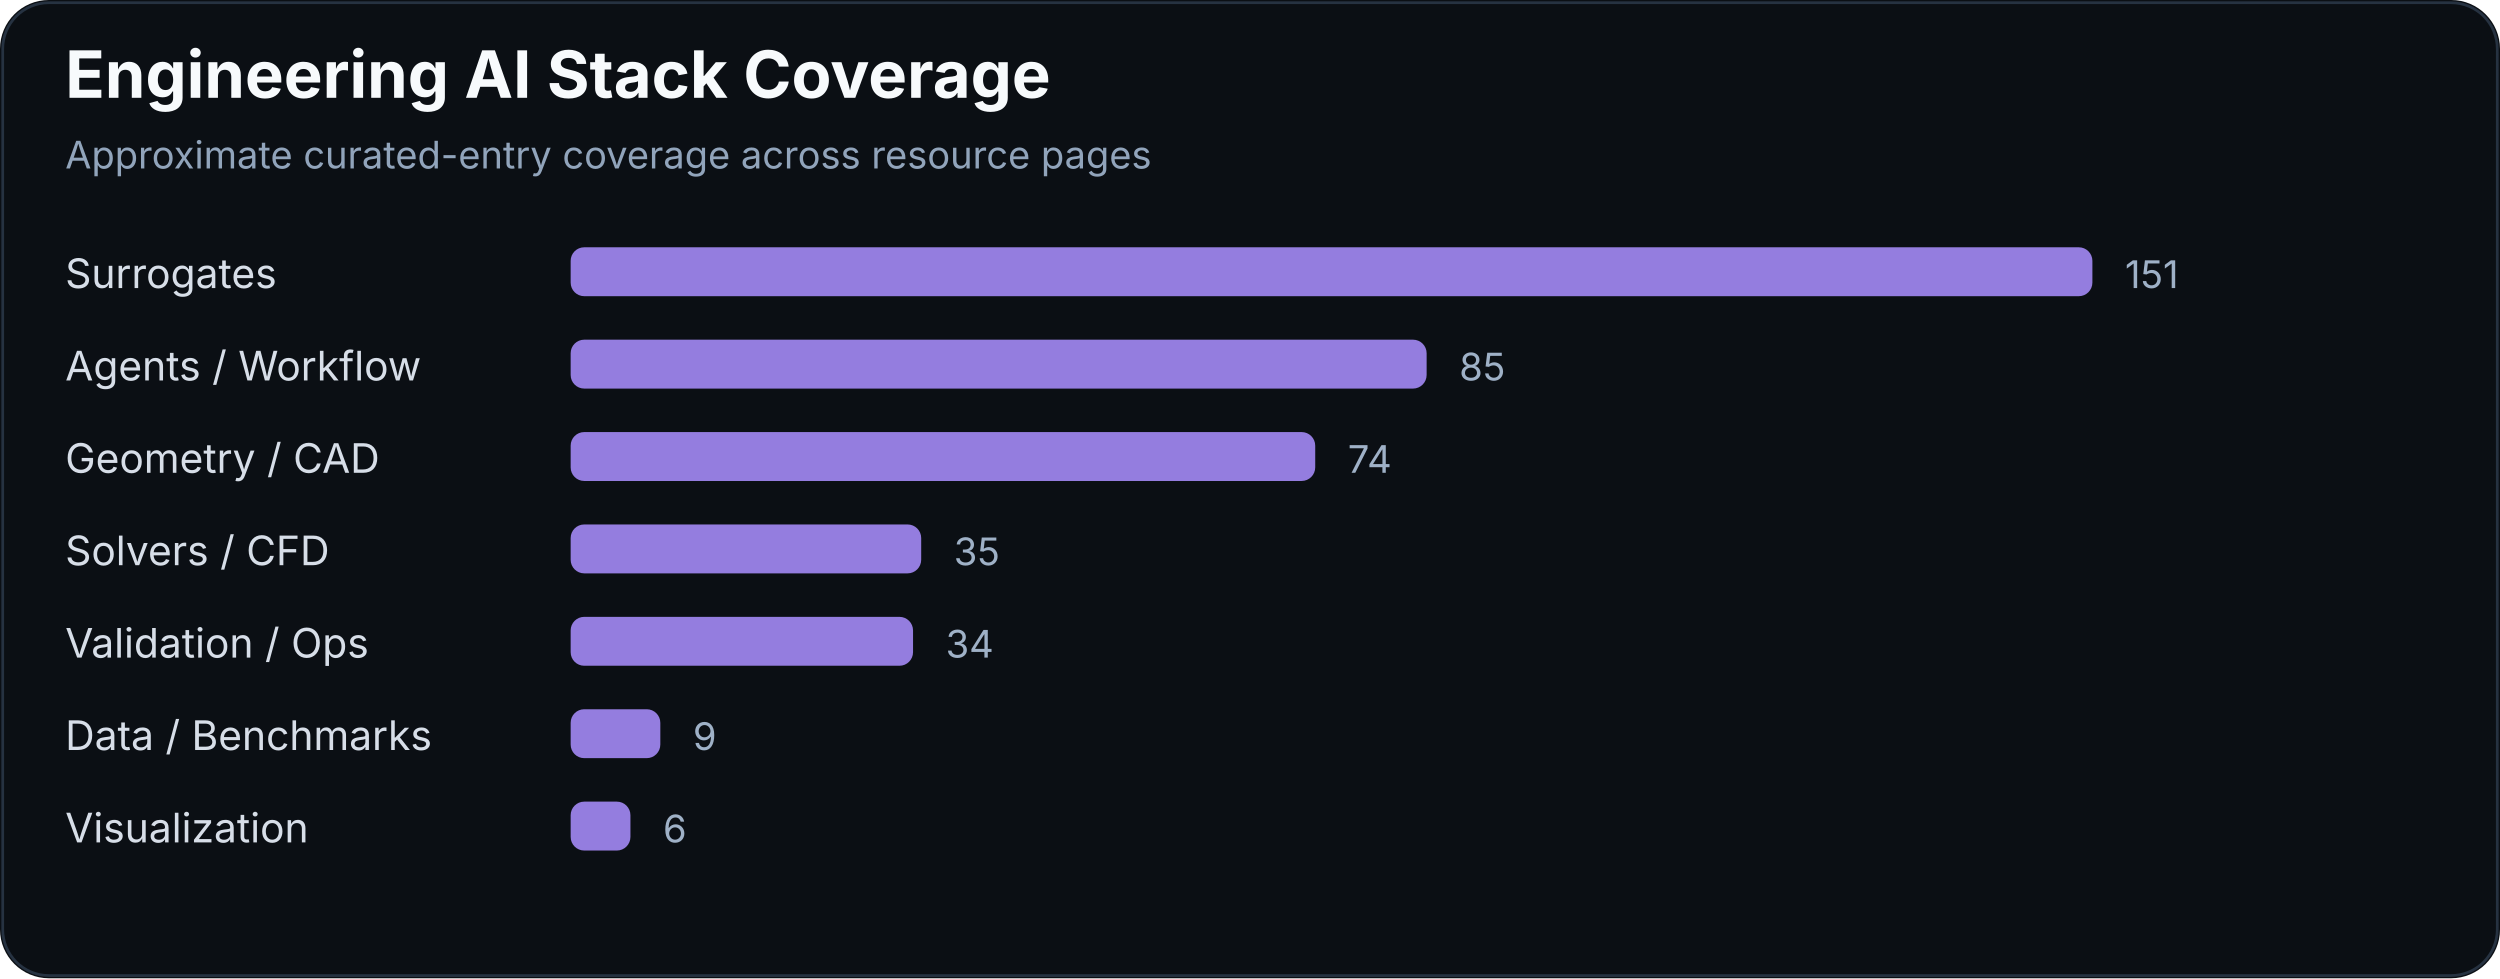
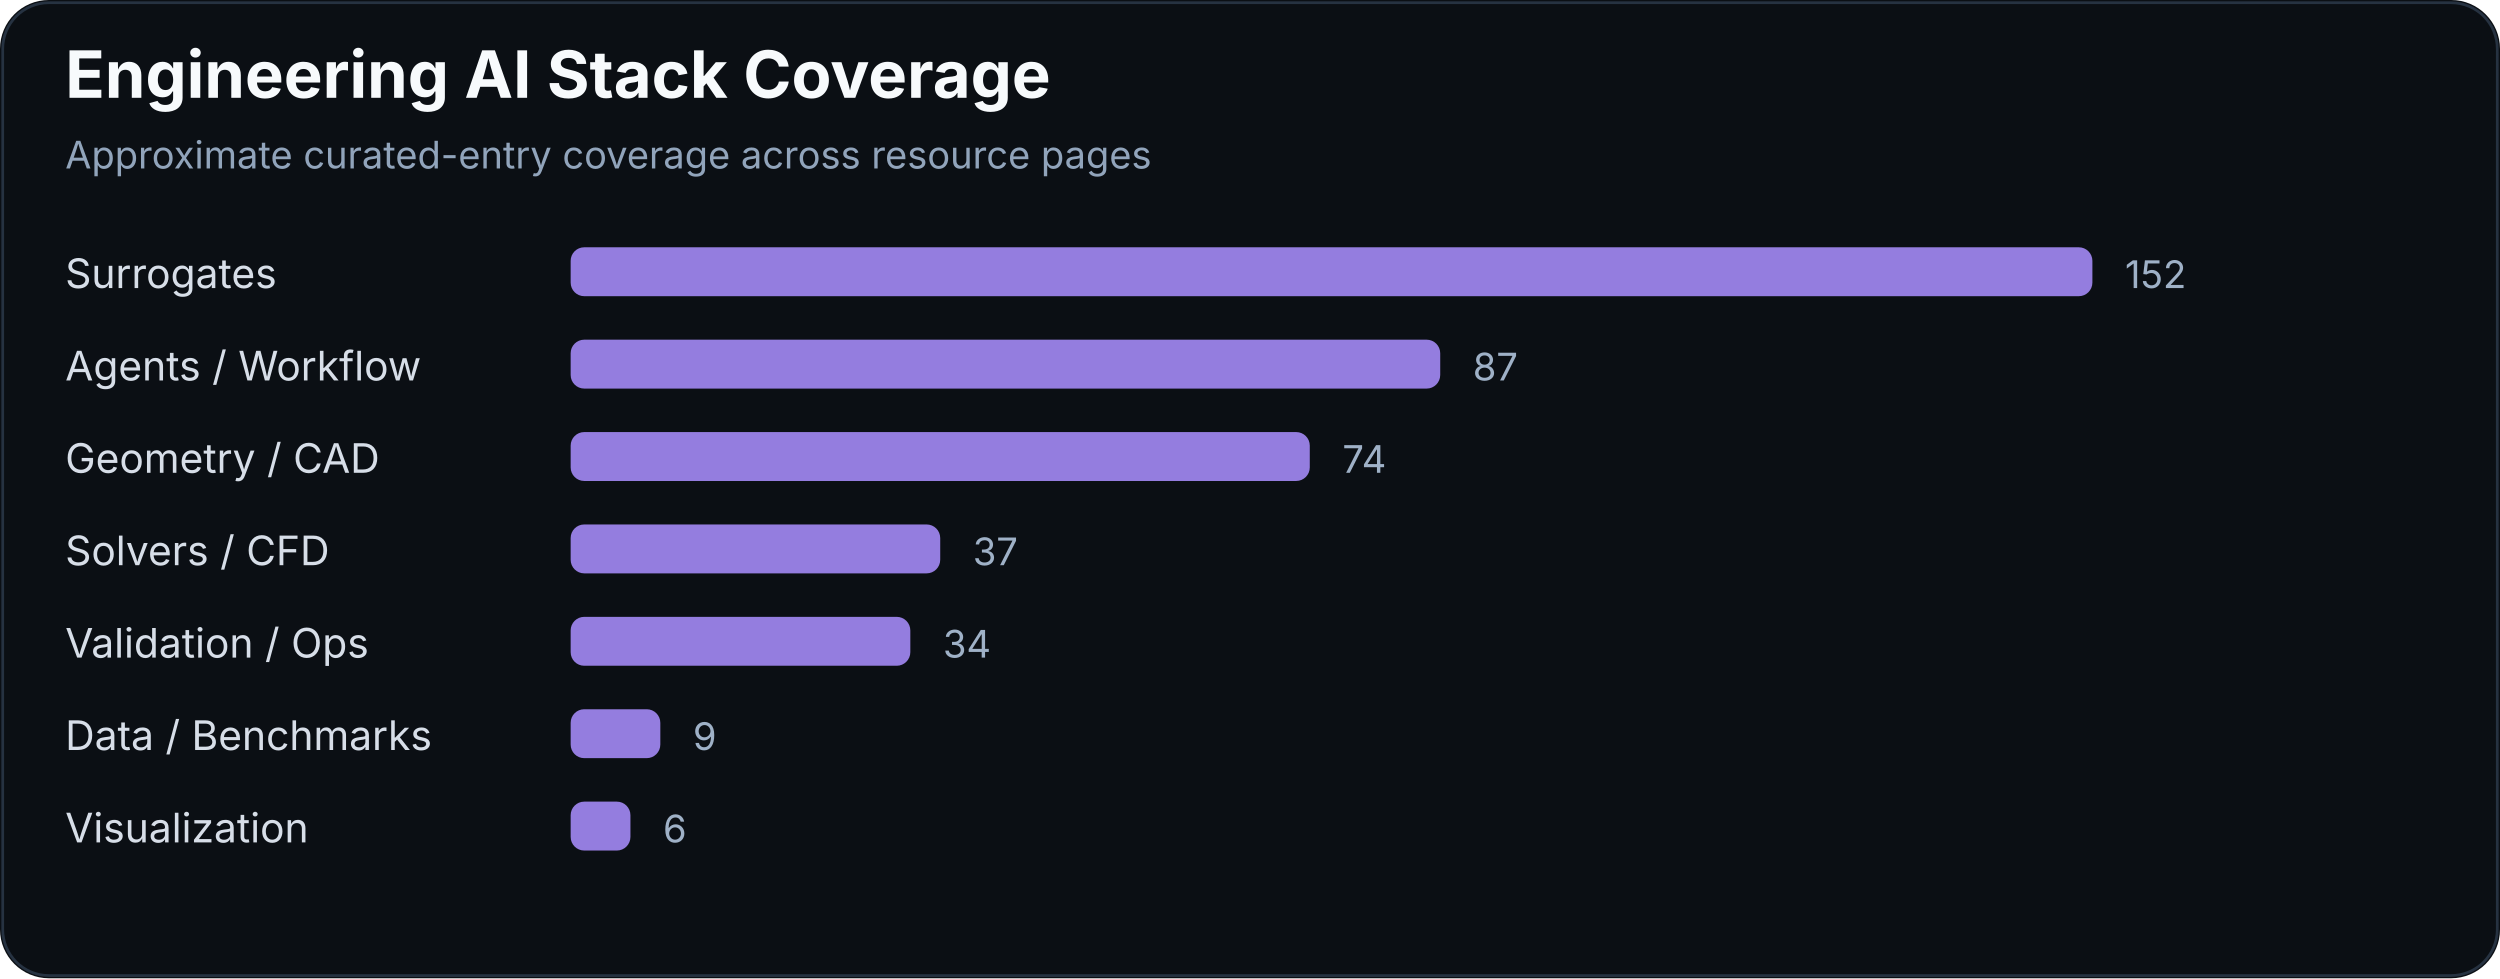
<svg xmlns="http://www.w3.org/2000/svg" width="920" height="360" viewBox="0 0 920 360">
  <rect width="100%" height="100%" rx="18" fill="#0b0f14" />
  <rect x="1" y="1" width="918" height="358" rx="17" fill="none" stroke="#263241" />
  <text x="24" y="36" font-size="24" font-family="Inter, ui-sans-serif, system-ui, -apple-system, Segoe UI, sans-serif" font-weight="700" fill="#f7fafc">Engineering AI Stack Coverage</text>
  <text x="24" y="62" font-size="14" font-family="Inter, ui-sans-serif, system-ui, -apple-system, Segoe UI, sans-serif" fill="#91a4bb">Approximate curated-entry coverage across resource pages</text>
  <g font-family="Inter, ui-sans-serif, system-ui, -apple-system, Segoe UI, sans-serif">
    <text x="24" y="106" font-size="15" fill="#d7dee8">Surrogates</text>
    <rect x="210" y="91" width="560" height="18" rx="5" fill="#a78bfa" opacity="0.88" />
-     <text x="782" y="106" font-size="14" fill="#9fb1c7">151</text>
+     <text x="782" y="106" font-size="14" fill="#9fb1c7">152</text>
    <text x="24" y="140" font-size="15" fill="#d7dee8">Agents / Workflow</text>
-     <rect x="210" y="125" width="315" height="18" rx="5" fill="#a78bfa" opacity="0.88" />
-     <text x="537" y="140" font-size="14" fill="#9fb1c7">85</text>
+     <rect x="210" y="125" width="320" height="18" rx="5" fill="#a78bfa" opacity="0.88" />
+     <text x="542" y="140" font-size="14" fill="#9fb1c7">87</text>
    <text x="24" y="174" font-size="15" fill="#d7dee8">Geometry / CAD</text>
-     <rect x="210" y="159" width="274" height="18" rx="5" fill="#a78bfa" opacity="0.88" />
-     <text x="496" y="174" font-size="14" fill="#9fb1c7">74</text>
+     <rect x="210" y="159" width="272" height="18" rx="5" fill="#a78bfa" opacity="0.88" />
+     <text x="494" y="174" font-size="14" fill="#9fb1c7">74</text>
    <text x="24" y="208" font-size="15" fill="#d7dee8">Solvers / CFD</text>
-     <rect x="210" y="193" width="129" height="18" rx="5" fill="#a78bfa" opacity="0.88" />
-     <text x="351" y="208" font-size="14" fill="#9fb1c7">35</text>
+     <rect x="210" y="193" width="136" height="18" rx="5" fill="#a78bfa" opacity="0.88" />
+     <text x="358" y="208" font-size="14" fill="#9fb1c7">37</text>
    <text x="24" y="242" font-size="15" fill="#d7dee8">Validation / Ops</text>
-     <rect x="210" y="227" width="126" height="18" rx="5" fill="#a78bfa" opacity="0.88" />
-     <text x="348" y="242" font-size="14" fill="#9fb1c7">34</text>
+     <rect x="210" y="227" width="125" height="18" rx="5" fill="#a78bfa" opacity="0.88" />
+     <text x="347" y="242" font-size="14" fill="#9fb1c7">34</text>
    <text x="24" y="276" font-size="15" fill="#d7dee8">Data / Benchmarks</text>
    <rect x="210" y="261" width="33" height="18" rx="5" fill="#a78bfa" opacity="0.88" />
    <text x="255" y="276" font-size="14" fill="#9fb1c7">9</text>
    <text x="24" y="310" font-size="15" fill="#d7dee8">Visualization</text>
    <rect x="210" y="295" width="22" height="18" rx="5" fill="#a78bfa" opacity="0.88" />
    <text x="244" y="310" font-size="14" fill="#9fb1c7">6</text>
  </g>
</svg>
